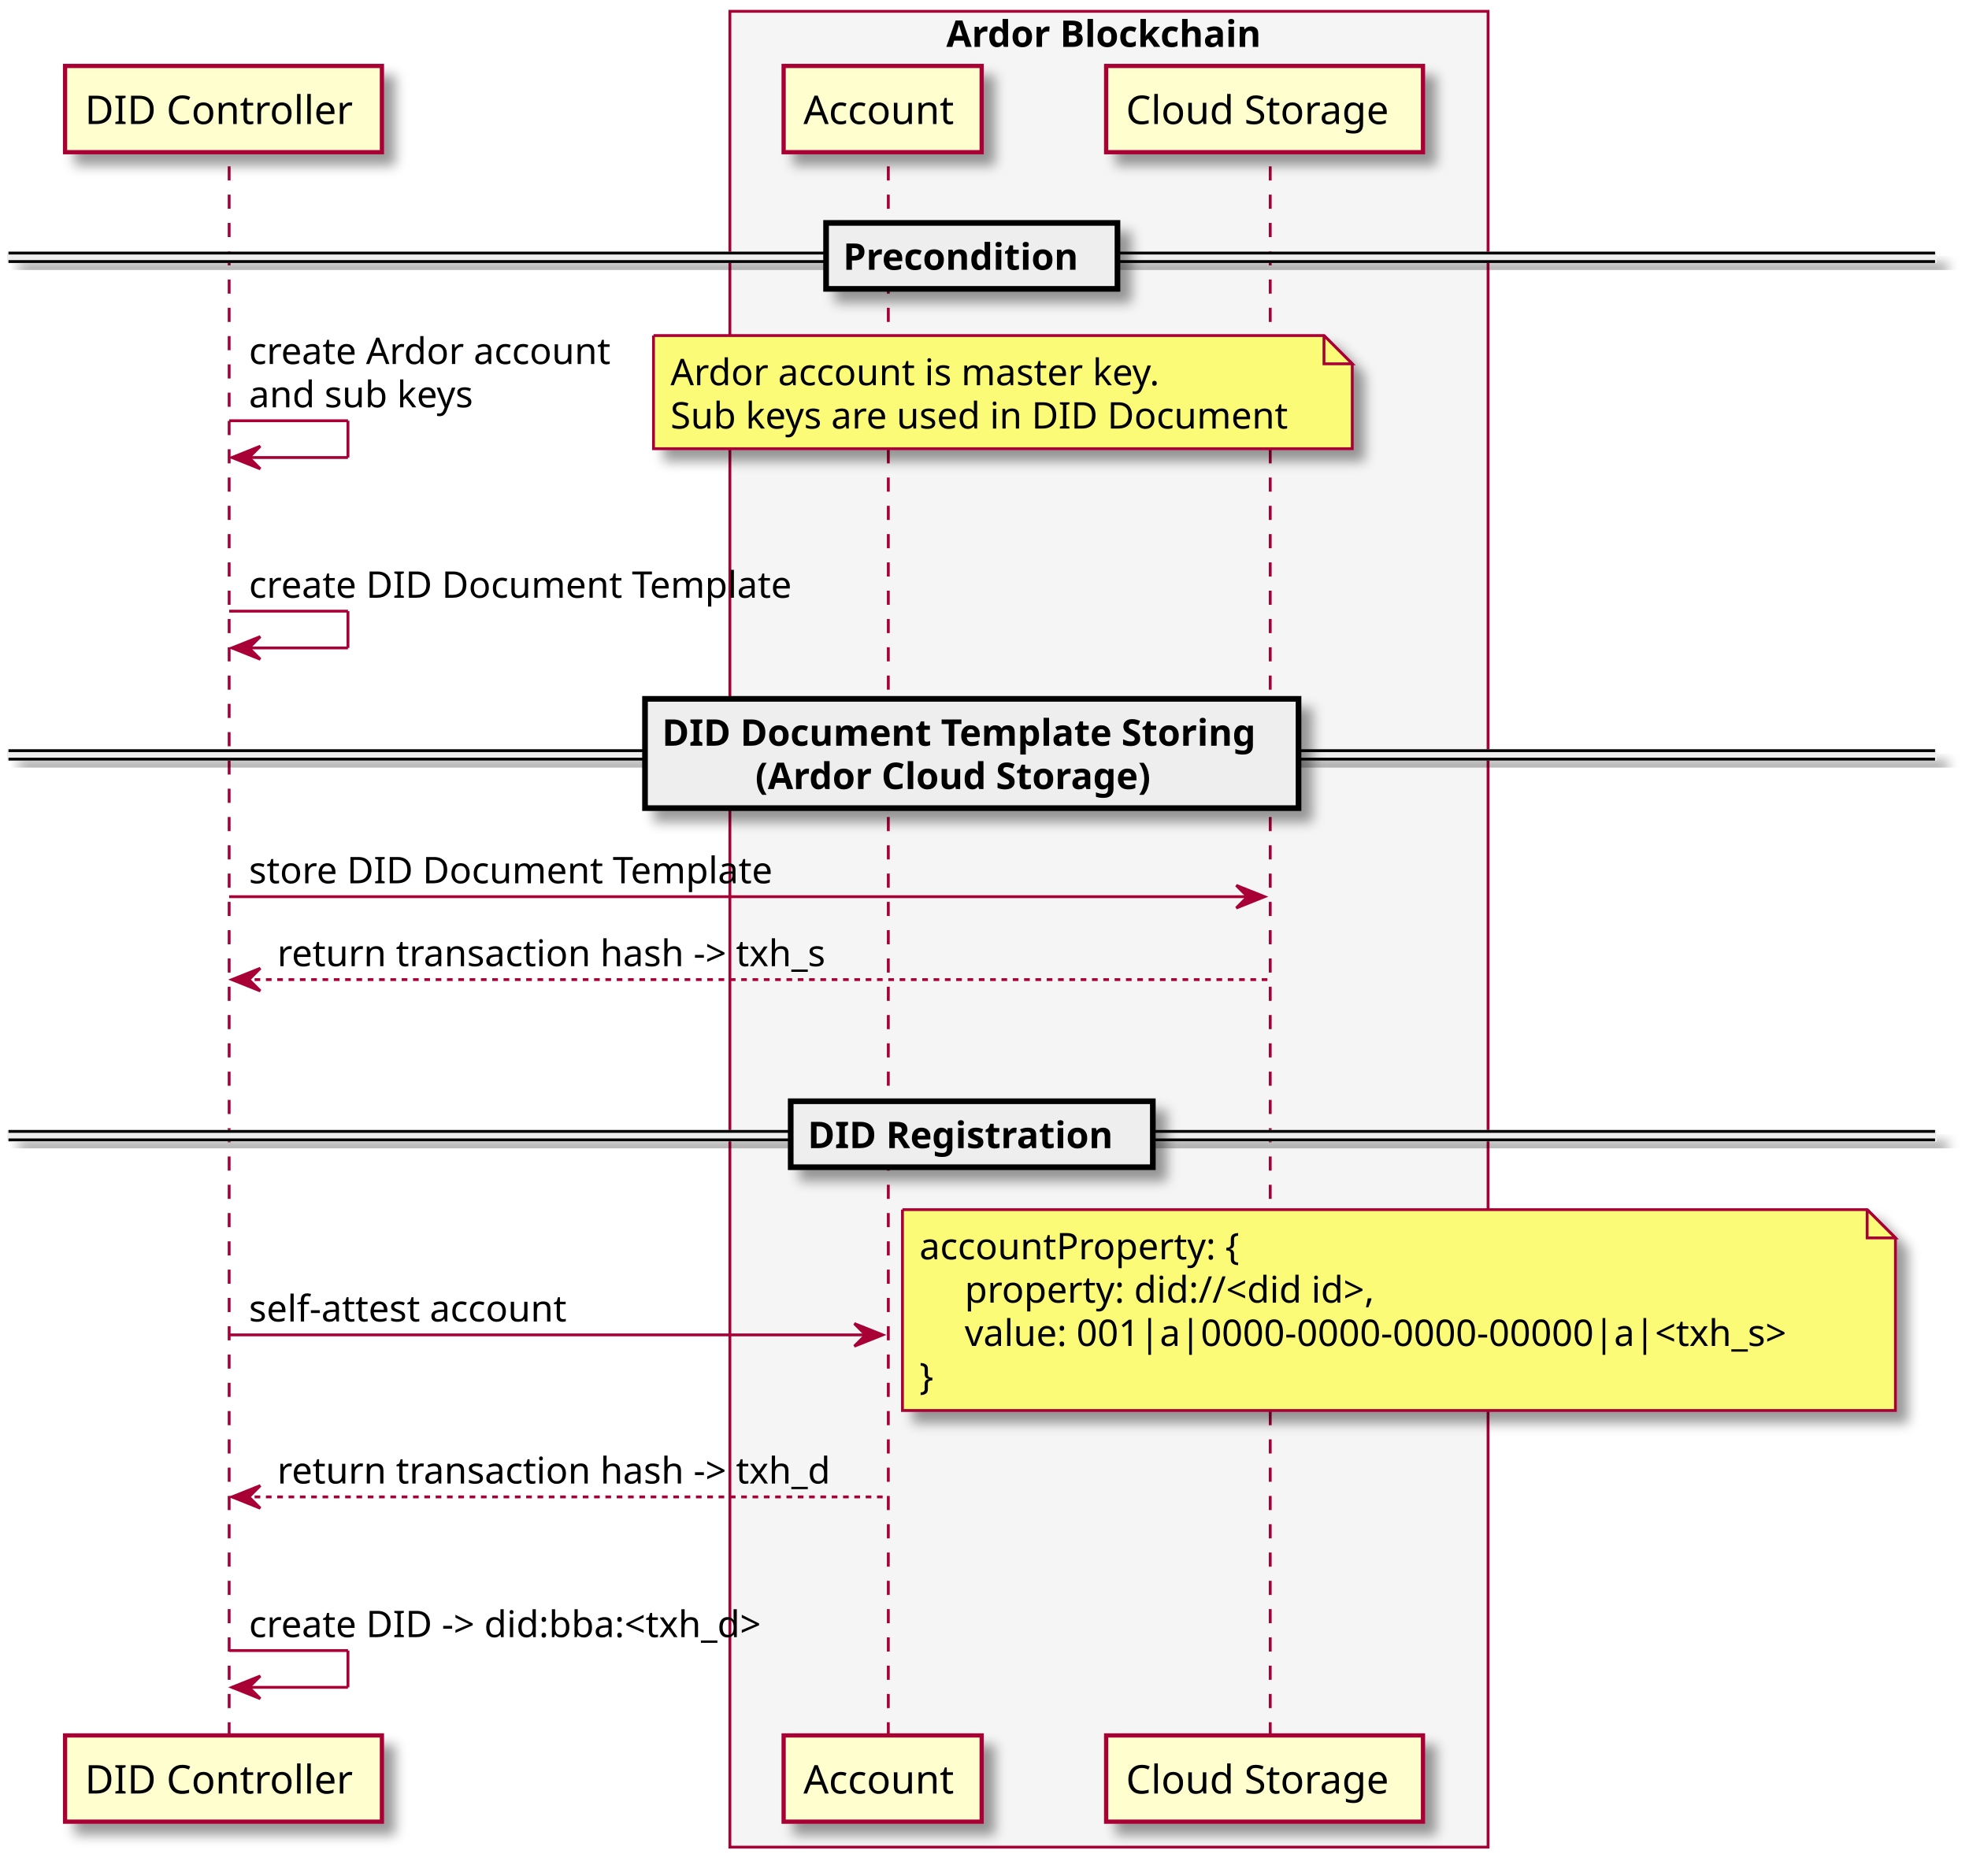
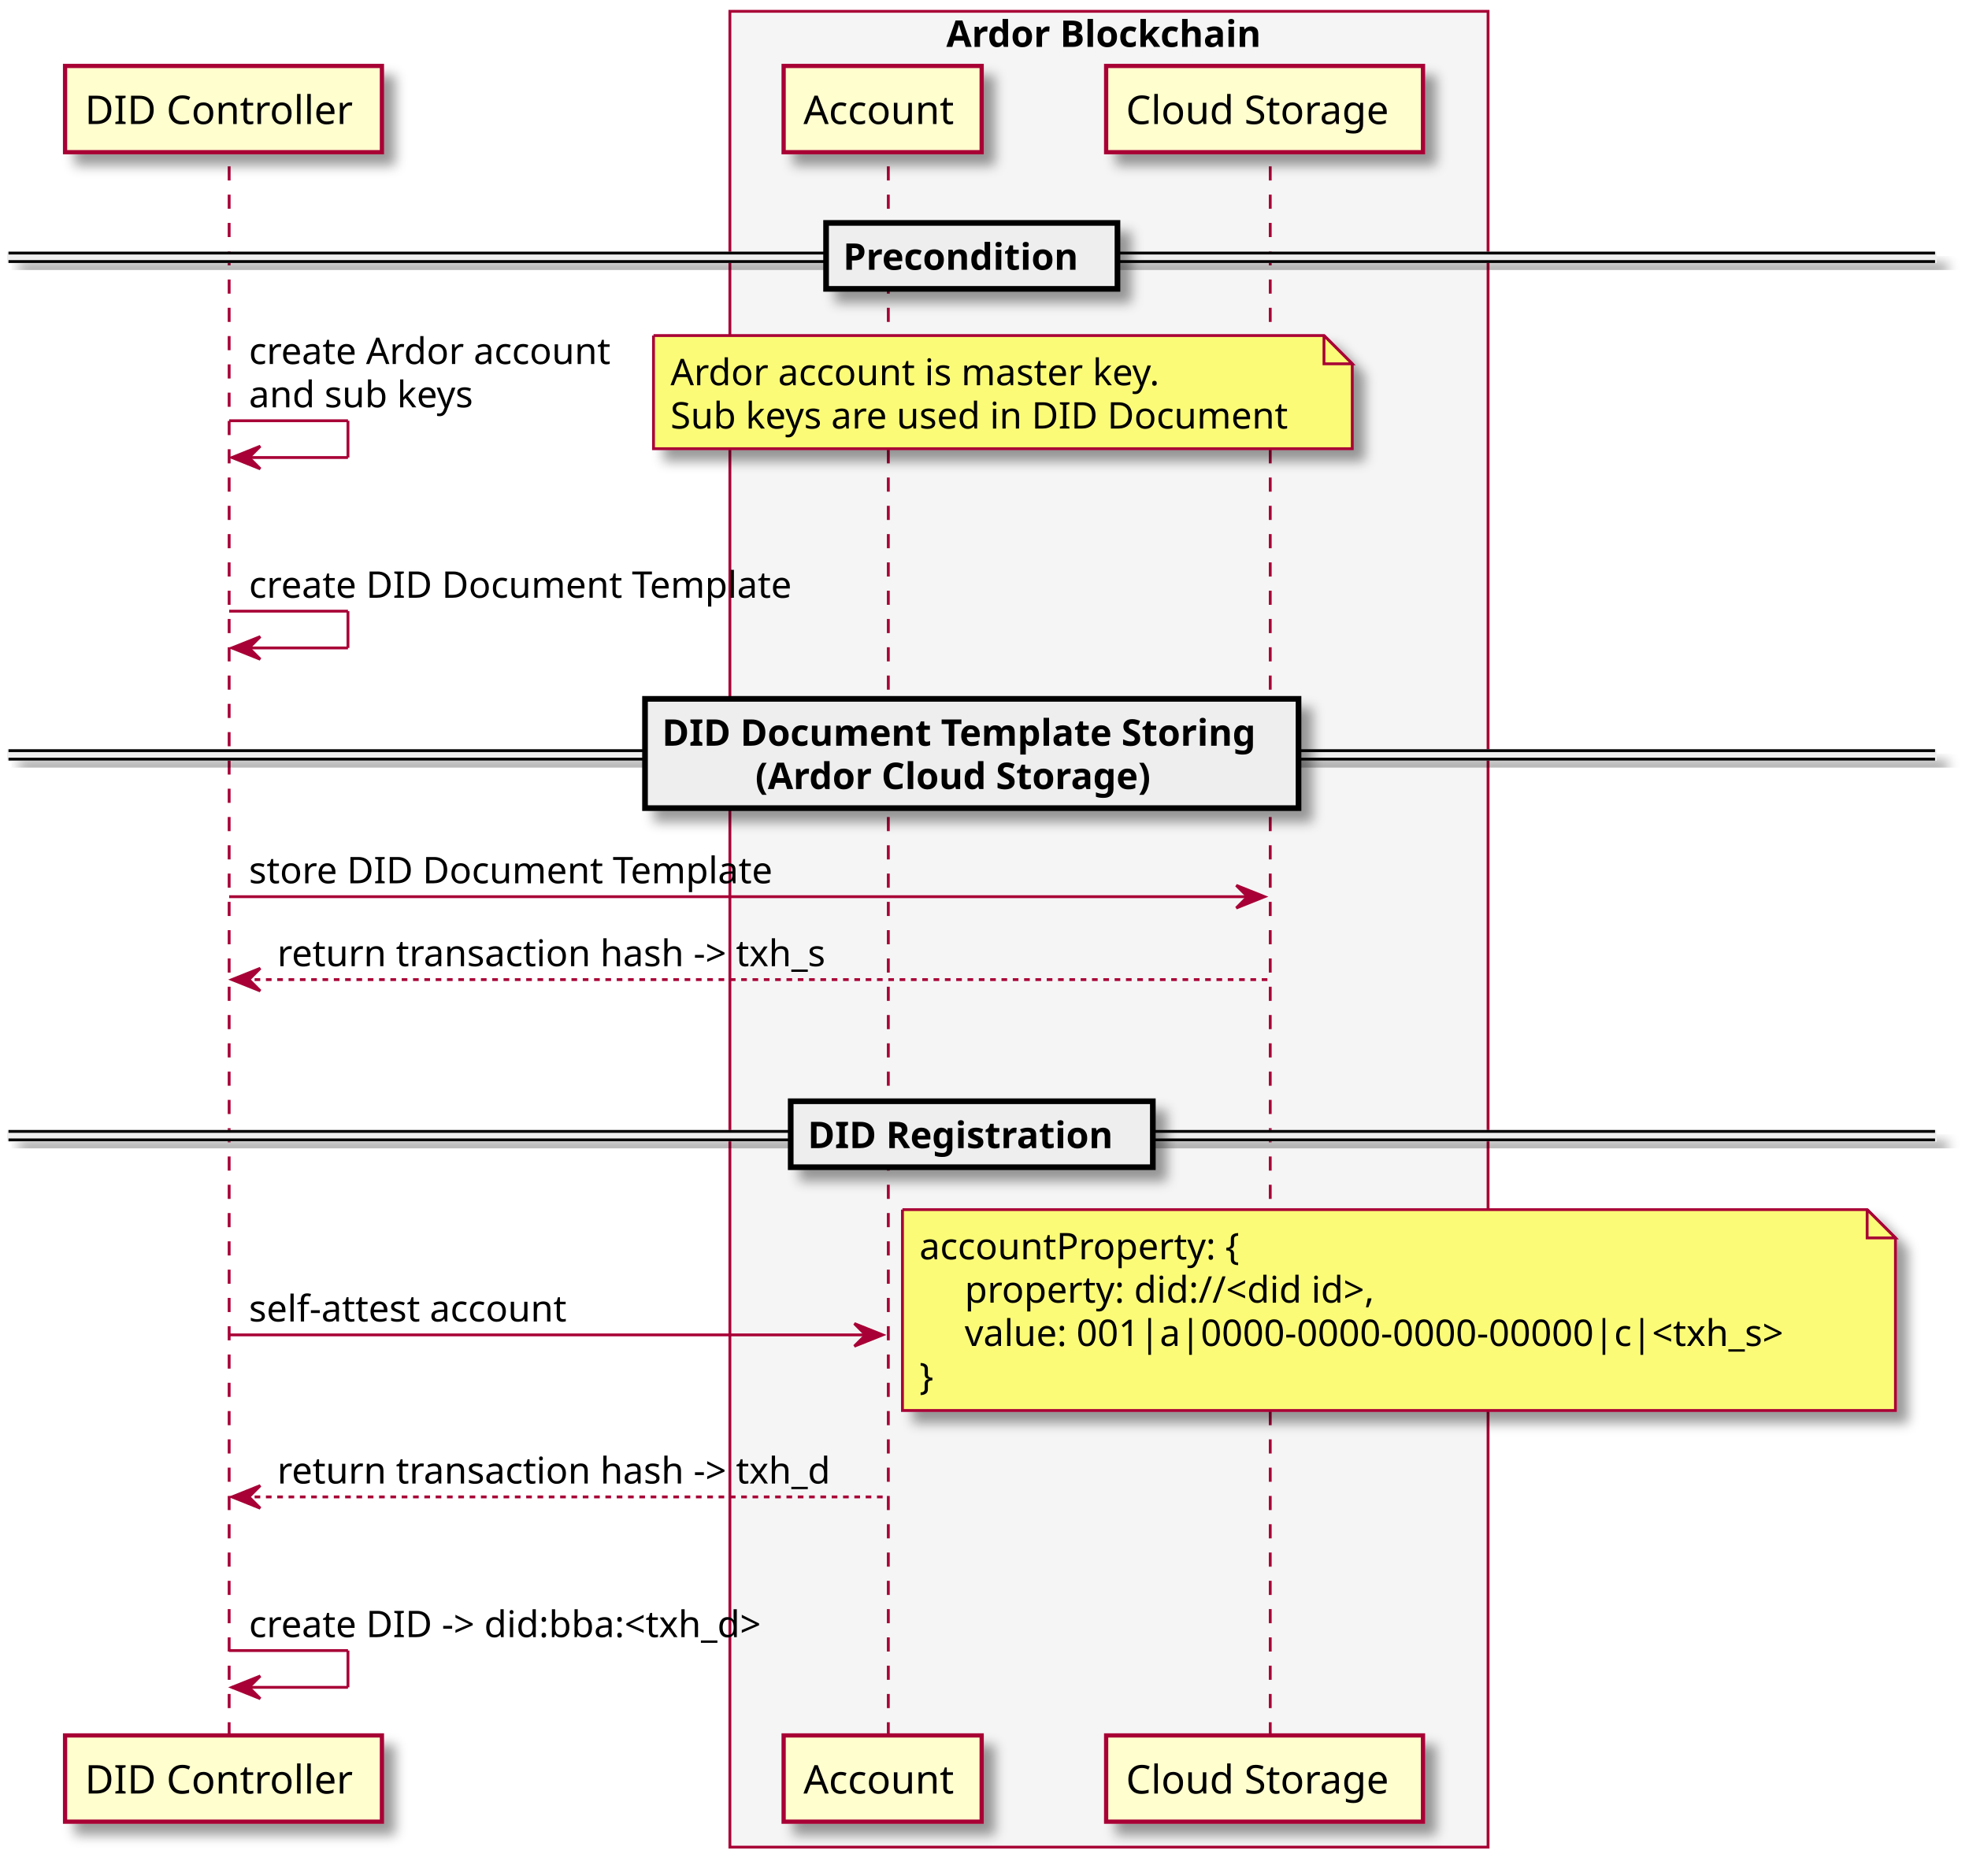
<svg xmlns="http://www.w3.org/2000/svg" contentScriptType="application/ecmascript" contentStyleType="text/css" height="663px" preserveAspectRatio="none" style="width:696px;height:663px;" version="1.1" viewBox="0 0 696 663" width="696px" zoomAndPan="magnify">
  <defs>
-     <filter height="300%" id="f19jpvys5hwbxs" width="300%" x="-1" y="-1">
+     <filter height="300%" id="fbwpc0lq232we" width="300%" x="-1" y="-1">
      <feGaussianBlur result="blurOut" stdDeviation="2.0" />
      <feColorMatrix in="blurOut" result="blurOut2" type="matrix" values="0 0 0 0 0 0 0 0 0 0 0 0 0 0 0 0 0 0 .4 0" />
      <feOffset dx="4.0" dy="4.0" in="blurOut2" result="blurOut3" />
      <feBlend in="SourceGraphic" in2="blurOut3" mode="normal" />
    </filter>
  </defs>
  <g>
    <rect fill="#F5F5F5" height="648.945" style="stroke: #A80036; stroke-width: 1.0;" width="268" x="258" y="4" />
    <text fill="#000000" font-family="sans-serif" font-size="13" font-weight="bold" lengthAdjust="spacingAndGlyphs" textLength="115" x="334.5" y="16.568">Ardor Blockchain</text>
    <line style="stroke: #A80036; stroke-width: 1.0; stroke-dasharray: 5.0,5.0;" x1="81" x2="81" y1="58.799" y2="614.457" />
    <line style="stroke: #A80036; stroke-width: 1.0; stroke-dasharray: 5.0,5.0;" x1="314" x2="314" y1="58.799" y2="614.457" />
    <line style="stroke: #A80036; stroke-width: 1.0; stroke-dasharray: 5.0,5.0;" x1="449" x2="449" y1="58.799" y2="614.457" />
-     <rect fill="#FEFECE" filter="url(#f19jpvys5hwbxs)" height="30.488" style="stroke: #A80036; stroke-width: 1.5;" width="112" x="23" y="23.311" />
+     <rect fill="#FEFECE" filter="url(#fbwpc0lq232we)" height="30.488" style="stroke: #A80036; stroke-width: 1.5;" width="112" x="23" y="23.311" />
    <text fill="#000000" font-family="sans-serif" font-size="14" lengthAdjust="spacingAndGlyphs" textLength="98" x="30" y="43.846">DID Controller</text>
-     <rect fill="#FEFECE" filter="url(#f19jpvys5hwbxs)" height="30.488" style="stroke: #A80036; stroke-width: 1.5;" width="112" x="23" y="613.457" />
+     <rect fill="#FEFECE" filter="url(#fbwpc0lq232we)" height="30.488" style="stroke: #A80036; stroke-width: 1.5;" width="112" x="23" y="613.457" />
    <text fill="#000000" font-family="sans-serif" font-size="14" lengthAdjust="spacingAndGlyphs" textLength="98" x="30" y="633.992">DID Controller</text>
-     <rect fill="#FEFECE" filter="url(#f19jpvys5hwbxs)" height="30.488" style="stroke: #A80036; stroke-width: 1.5;" width="70" x="277" y="23.311" />
+     <rect fill="#FEFECE" filter="url(#fbwpc0lq232we)" height="30.488" style="stroke: #A80036; stroke-width: 1.5;" width="70" x="277" y="23.311" />
    <text fill="#000000" font-family="sans-serif" font-size="14" lengthAdjust="spacingAndGlyphs" textLength="56" x="284" y="43.846">Account</text>
-     <rect fill="#FEFECE" filter="url(#f19jpvys5hwbxs)" height="30.488" style="stroke: #A80036; stroke-width: 1.5;" width="70" x="277" y="613.457" />
+     <rect fill="#FEFECE" filter="url(#fbwpc0lq232we)" height="30.488" style="stroke: #A80036; stroke-width: 1.5;" width="70" x="277" y="613.457" />
    <text fill="#000000" font-family="sans-serif" font-size="14" lengthAdjust="spacingAndGlyphs" textLength="56" x="284" y="633.992">Account</text>
-     <rect fill="#FEFECE" filter="url(#f19jpvys5hwbxs)" height="30.488" style="stroke: #A80036; stroke-width: 1.5;" width="112" x="391" y="23.311" />
+     <rect fill="#FEFECE" filter="url(#fbwpc0lq232we)" height="30.488" style="stroke: #A80036; stroke-width: 1.5;" width="112" x="391" y="23.311" />
    <text fill="#000000" font-family="sans-serif" font-size="14" lengthAdjust="spacingAndGlyphs" textLength="98" x="398" y="43.846">Cloud Storage</text>
-     <rect fill="#FEFECE" filter="url(#f19jpvys5hwbxs)" height="30.488" style="stroke: #A80036; stroke-width: 1.5;" width="112" x="391" y="613.457" />
+     <rect fill="#FEFECE" filter="url(#fbwpc0lq232we)" height="30.488" style="stroke: #A80036; stroke-width: 1.5;" width="112" x="391" y="613.457" />
    <text fill="#000000" font-family="sans-serif" font-size="14" lengthAdjust="spacingAndGlyphs" textLength="98" x="398" y="633.992">Cloud Storage</text>
-     <rect fill="#EEEEEE" filter="url(#f19jpvys5hwbxs)" height="3" style="stroke: #EEEEEE; stroke-width: 1.0;" width="681" x="3" y="89.454" />
+     <rect fill="#EEEEEE" filter="url(#fbwpc0lq232we)" height="3" style="stroke: #EEEEEE; stroke-width: 1.0;" width="681" x="3" y="89.454" />
    <line style="stroke: #000000; stroke-width: 1.0;" x1="3" x2="684" y1="89.454" y2="89.454" />
    <line style="stroke: #000000; stroke-width: 1.0;" x1="3" x2="684" y1="92.454" y2="92.454" />
-     <rect fill="#EEEEEE" filter="url(#f19jpvys5hwbxs)" height="23.311" style="stroke: #000000; stroke-width: 2.0;" width="103" x="292" y="78.799" />
+     <rect fill="#EEEEEE" filter="url(#fbwpc0lq232we)" height="23.311" style="stroke: #000000; stroke-width: 2.0;" width="103" x="292" y="78.799" />
    <text fill="#000000" font-family="sans-serif" font-size="13" font-weight="bold" lengthAdjust="spacingAndGlyphs" textLength="85" x="298" y="95.367">Precondition</text>
    <line style="stroke: #A80036; stroke-width: 1.0;" x1="81" x2="123" y1="148.731" y2="148.731" />
    <line style="stroke: #A80036; stroke-width: 1.0;" x1="123" x2="123" y1="148.731" y2="161.731" />
    <line style="stroke: #A80036; stroke-width: 1.0;" x1="82" x2="123" y1="161.731" y2="161.731" />
    <polygon fill="#A80036" points="92,157.731,82,161.731,92,165.731,88,161.731" style="stroke: #A80036; stroke-width: 1.0;" />
    <text fill="#000000" font-family="sans-serif" font-size="13" lengthAdjust="spacingAndGlyphs" textLength="131" x="88" y="128.678">create Ardor account</text>
    <text fill="#000000" font-family="sans-serif" font-size="13" lengthAdjust="spacingAndGlyphs" textLength="83" x="88" y="143.988">and sub keys</text>
-     <path d="M231,118.609 L231,158.609 L478,158.609 L478,128.609 L468,118.609 L231,118.609 " fill="#FBFB77" filter="url(#f19jpvys5hwbxs)" style="stroke: #A80036; stroke-width: 1.0;" />
+     <path d="M231,118.609 L231,158.609 L478,158.609 L478,128.609 L468,118.609 L231,118.609 " fill="#FBFB77" filter="url(#fbwpc0lq232we)" style="stroke: #A80036; stroke-width: 1.0;" />
    <path d="M468,118.609 L468,128.609 L478,128.609 L468,118.609 " fill="#FBFB77" style="stroke: #A80036; stroke-width: 1.0;" />
    <text fill="#000000" font-family="sans-serif" font-size="13" lengthAdjust="spacingAndGlyphs" textLength="181" x="237" y="136.178">Ardor account is master key.</text>
    <text fill="#000000" font-family="sans-serif" font-size="13" lengthAdjust="spacingAndGlyphs" textLength="226" x="237" y="151.488">Sub keys are used in DID Document</text>
    <line style="stroke: #A80036; stroke-width: 1.0;" x1="81" x2="123" y1="216.041" y2="216.041" />
    <line style="stroke: #A80036; stroke-width: 1.0;" x1="123" x2="123" y1="216.041" y2="229.041" />
    <line style="stroke: #A80036; stroke-width: 1.0;" x1="82" x2="123" y1="229.041" y2="229.041" />
    <polygon fill="#A80036" points="92,225.041,82,229.041,92,233.041,88,229.041" style="stroke: #A80036; stroke-width: 1.0;" />
    <text fill="#000000" font-family="sans-serif" font-size="13" lengthAdjust="spacingAndGlyphs" textLength="197" x="88" y="211.299">create DID Document Template</text>
-     <rect fill="#EEEEEE" filter="url(#f19jpvys5hwbxs)" height="3" style="stroke: #EEEEEE; stroke-width: 1.0;" width="681" x="3" y="265.352" />
+     <rect fill="#EEEEEE" filter="url(#fbwpc0lq232we)" height="3" style="stroke: #EEEEEE; stroke-width: 1.0;" width="681" x="3" y="265.352" />
    <line style="stroke: #000000; stroke-width: 1.0;" x1="3" x2="684" y1="265.352" y2="265.352" />
    <line style="stroke: #000000; stroke-width: 1.0;" x1="3" x2="684" y1="268.352" y2="268.352" />
-     <rect fill="#EEEEEE" filter="url(#f19jpvys5hwbxs)" height="38.621" style="stroke: #000000; stroke-width: 2.0;" width="231" x="228" y="247.041" />
+     <rect fill="#EEEEEE" filter="url(#fbwpc0lq232we)" height="38.621" style="stroke: #000000; stroke-width: 2.0;" width="231" x="228" y="247.041" />
    <text fill="#000000" font-family="sans-serif" font-size="13" font-weight="bold" lengthAdjust="spacingAndGlyphs" textLength="217" x="234" y="263.609">DID Document Template Storing</text>
    <text fill="#000000" font-family="sans-serif" font-size="13" font-weight="bold" lengthAdjust="spacingAndGlyphs" textLength="147" x="267" y="278.92">(Ardor Cloud Storage)</text>
    <polygon fill="#A80036" points="437,312.973,447,316.973,437,320.973,441,316.973" style="stroke: #A80036; stroke-width: 1.0;" />
    <line style="stroke: #A80036; stroke-width: 1.0;" x1="81" x2="443" y1="316.973" y2="316.973" />
    <text fill="#000000" font-family="sans-serif" font-size="13" lengthAdjust="spacingAndGlyphs" textLength="191" x="88" y="312.231">store DID Document Template</text>
    <polygon fill="#A80036" points="92,342.283,82,346.283,92,350.283,88,346.283" style="stroke: #A80036; stroke-width: 1.0;" />
    <line style="stroke: #A80036; stroke-width: 1.0; stroke-dasharray: 2.0,2.0;" x1="86" x2="448" y1="346.283" y2="346.283" />
    <text fill="#000000" font-family="sans-serif" font-size="13" lengthAdjust="spacingAndGlyphs" textLength="208" x="98" y="341.541">return transaction hash -&gt; txh_s</text>
-     <rect fill="#EEEEEE" filter="url(#f19jpvys5hwbxs)" height="3" style="stroke: #EEEEEE; stroke-width: 1.0;" width="681" x="3" y="399.938" />
+     <rect fill="#EEEEEE" filter="url(#fbwpc0lq232we)" height="3" style="stroke: #EEEEEE; stroke-width: 1.0;" width="681" x="3" y="399.938" />
    <line style="stroke: #000000; stroke-width: 1.0;" x1="3" x2="684" y1="399.938" y2="399.938" />
    <line style="stroke: #000000; stroke-width: 1.0;" x1="3" x2="684" y1="402.938" y2="402.938" />
-     <rect fill="#EEEEEE" filter="url(#f19jpvys5hwbxs)" height="23.311" style="stroke: #000000; stroke-width: 2.0;" width="128" x="279.5" y="389.283" />
+     <rect fill="#EEEEEE" filter="url(#fbwpc0lq232we)" height="23.311" style="stroke: #000000; stroke-width: 2.0;" width="128" x="279.5" y="389.283" />
    <text fill="#000000" font-family="sans-serif" font-size="13" font-weight="bold" lengthAdjust="spacingAndGlyphs" textLength="110" x="285.5" y="405.852">DID Registration</text>
    <polygon fill="#A80036" points="302,467.87,312,471.87,302,475.87,306,471.87" style="stroke: #A80036; stroke-width: 1.0;" />
    <line style="stroke: #A80036; stroke-width: 1.0;" x1="81" x2="308" y1="471.87" y2="471.87" />
    <text fill="#000000" font-family="sans-serif" font-size="13" lengthAdjust="spacingAndGlyphs" textLength="121" x="88" y="467.128">self-attest account</text>
-     <path d="M319,427.594 L319,498.594 L670,498.594 L670,437.594 L660,427.594 L319,427.594 " fill="#FBFB77" filter="url(#f19jpvys5hwbxs)" style="stroke: #A80036; stroke-width: 1.0;" />
+     <path d="M319,427.594 L319,498.594 L670,498.594 L670,437.594 L660,427.594 L319,427.594 " fill="#FBFB77" filter="url(#fbwpc0lq232we)" style="stroke: #A80036; stroke-width: 1.0;" />
    <path d="M660,427.594 L660,437.594 L670,437.594 L660,427.594 " fill="#FBFB77" style="stroke: #A80036; stroke-width: 1.0;" />
    <text fill="#000000" font-family="sans-serif" font-size="13" lengthAdjust="spacingAndGlyphs" textLength="114" x="325" y="445.162">accountProperty: {</text>
    <text fill="#000000" font-family="sans-serif" font-size="13" lengthAdjust="spacingAndGlyphs" textLength="159" x="341" y="460.473">property: did://&lt;did id&gt;,</text>
-     <text fill="#000000" font-family="sans-serif" font-size="13" lengthAdjust="spacingAndGlyphs" textLength="314" x="341" y="475.783">value: 001|a|0000-0000-0000-00000|a|&lt;txh_s&gt;</text>
+     <text fill="#000000" font-family="sans-serif" font-size="13" lengthAdjust="spacingAndGlyphs" textLength="314" x="341" y="475.783">value: 001|a|0000-0000-0000-00000|c|&lt;txh_s&gt;</text>
    <text fill="#000000" font-family="sans-serif" font-size="13" lengthAdjust="spacingAndGlyphs" textLength="4" x="325" y="491.094">}</text>
    <polygon fill="#A80036" points="92,525.146,82,529.146,92,533.146,88,529.146" style="stroke: #A80036; stroke-width: 1.0;" />
    <line style="stroke: #A80036; stroke-width: 1.0; stroke-dasharray: 2.0,2.0;" x1="86" x2="313" y1="529.146" y2="529.146" />
    <text fill="#000000" font-family="sans-serif" font-size="13" lengthAdjust="spacingAndGlyphs" textLength="209" x="98" y="524.404">return transaction hash -&gt; txh_d</text>
    <line style="stroke: #A80036; stroke-width: 1.0;" x1="81" x2="123" y1="583.457" y2="583.457" />
    <line style="stroke: #A80036; stroke-width: 1.0;" x1="123" x2="123" y1="583.457" y2="596.457" />
    <line style="stroke: #A80036; stroke-width: 1.0;" x1="82" x2="123" y1="596.457" y2="596.457" />
    <polygon fill="#A80036" points="92,592.457,82,596.457,92,600.457,88,596.457" style="stroke: #A80036; stroke-width: 1.0;" />
    <text fill="#000000" font-family="sans-serif" font-size="13" lengthAdjust="spacingAndGlyphs" textLength="199" x="88" y="578.715">create DID -&gt; did:bba:&lt;txh_d&gt;</text>
  </g>
</svg>
